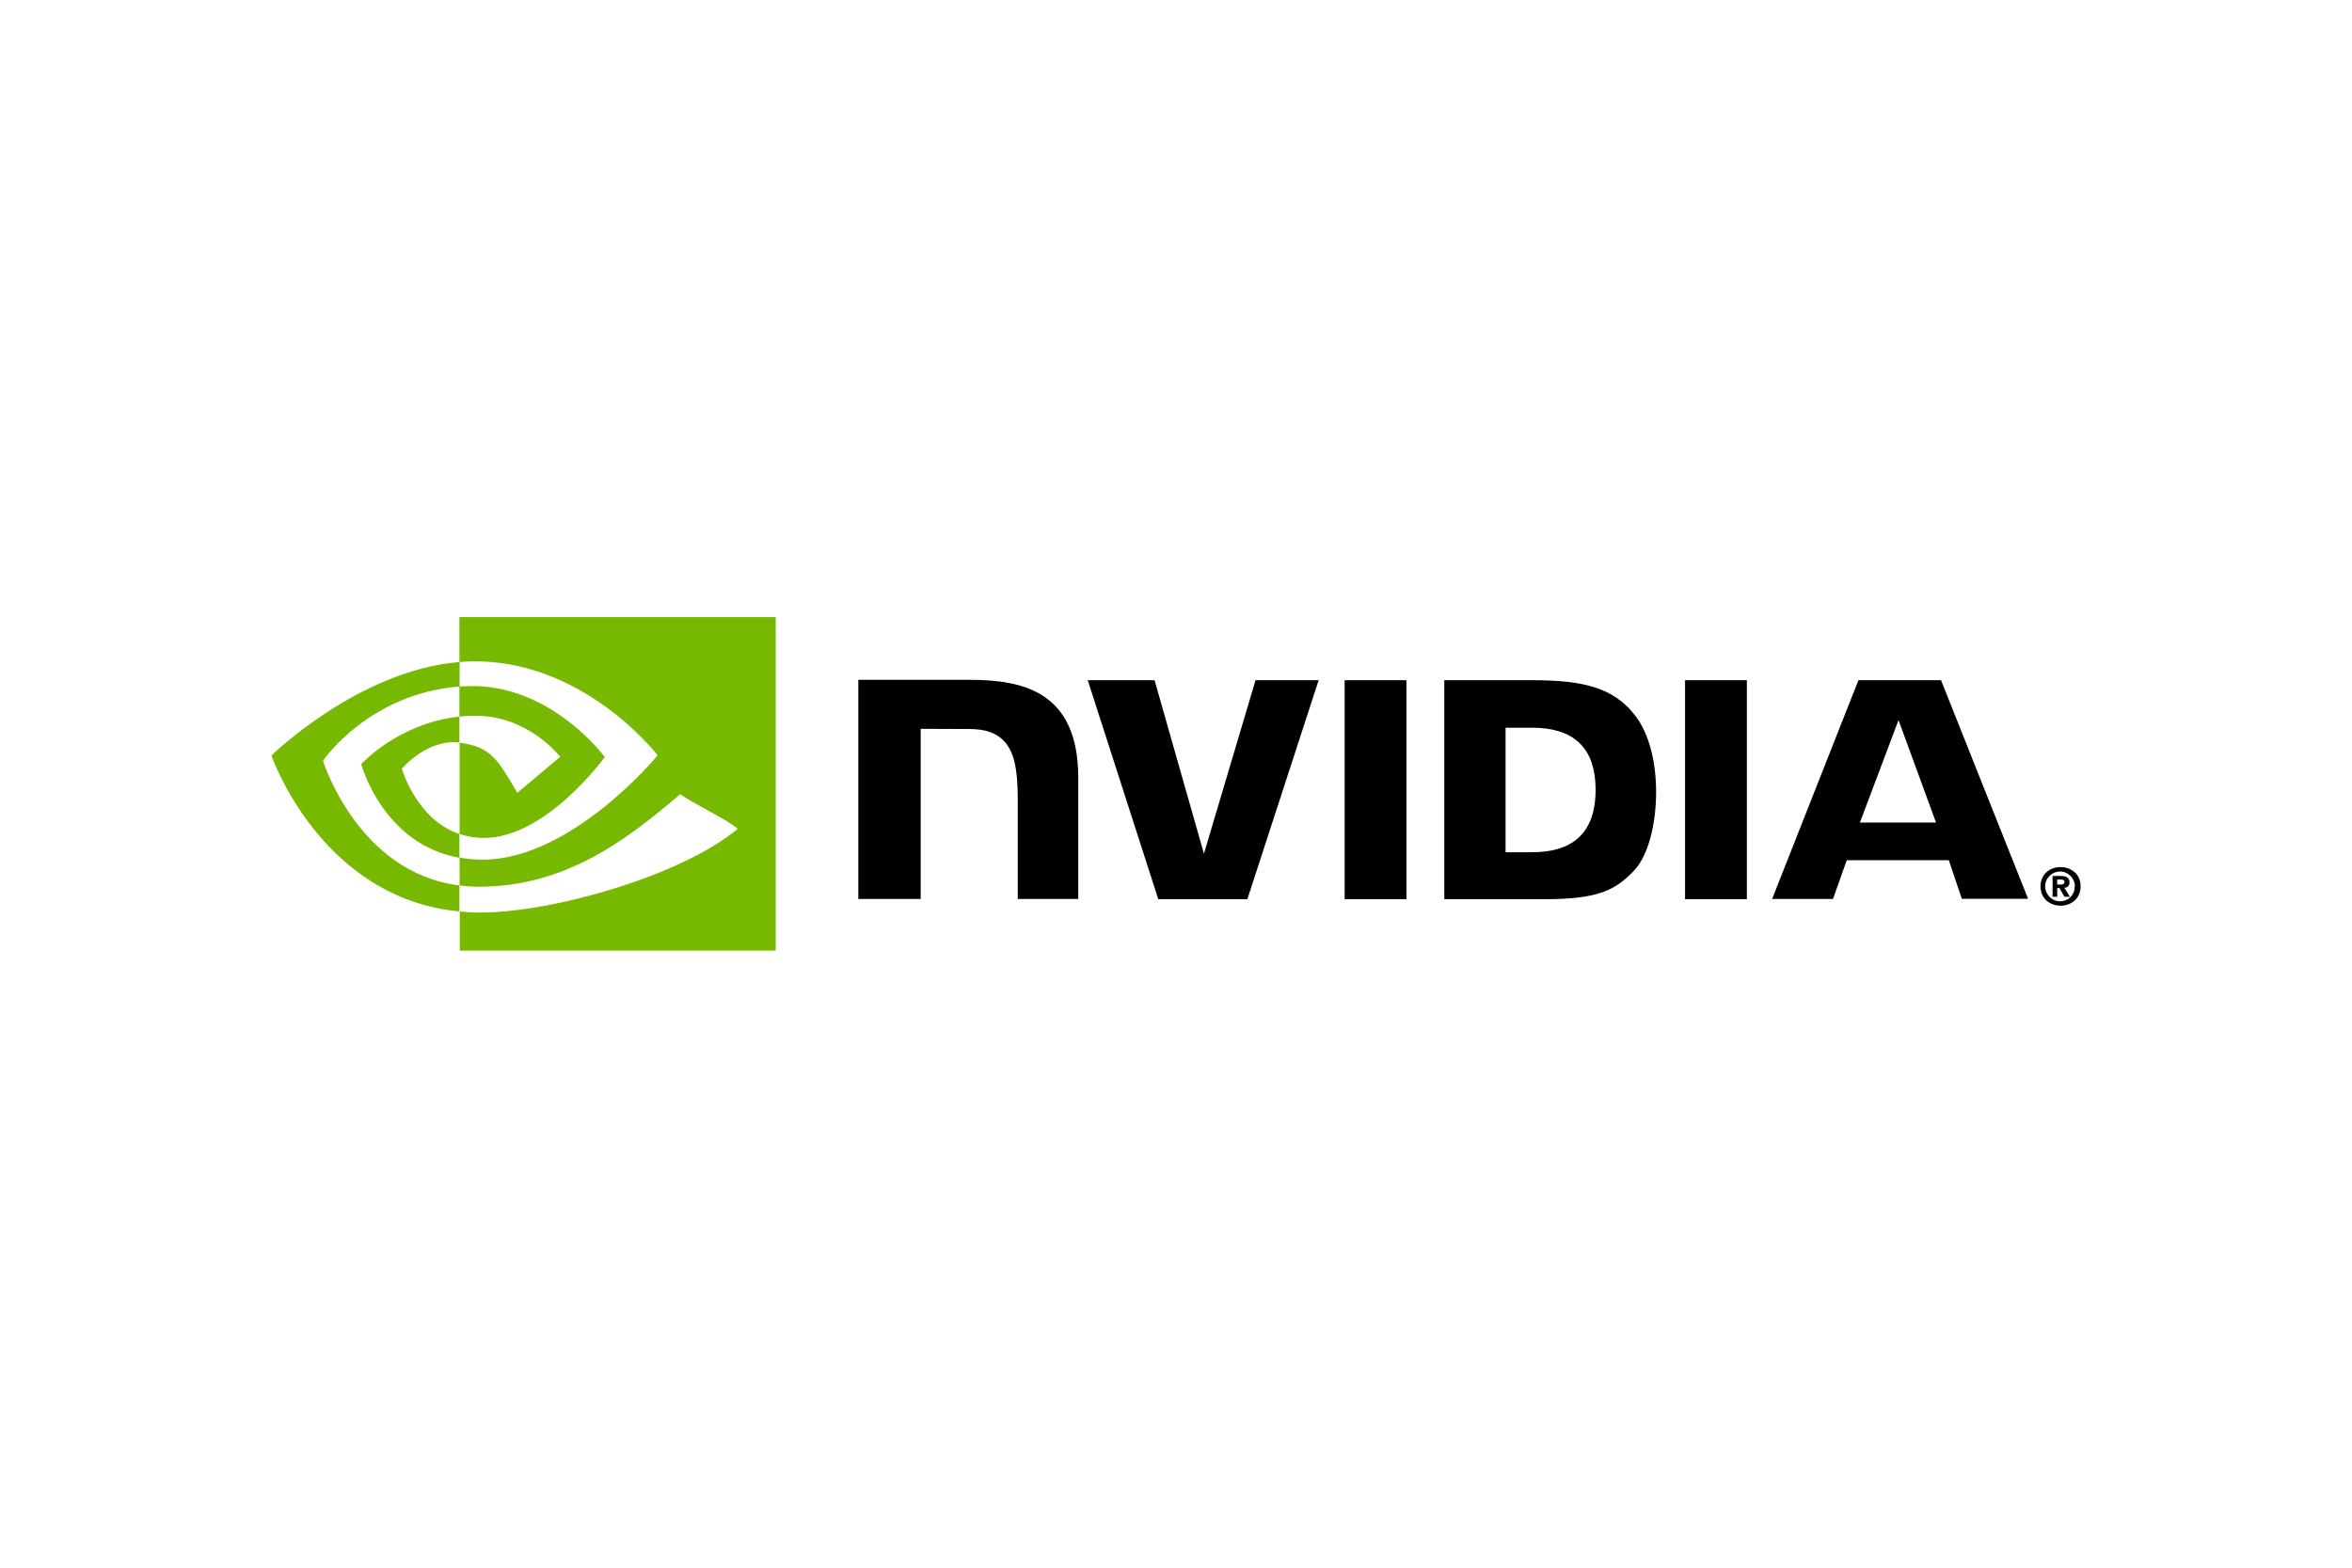
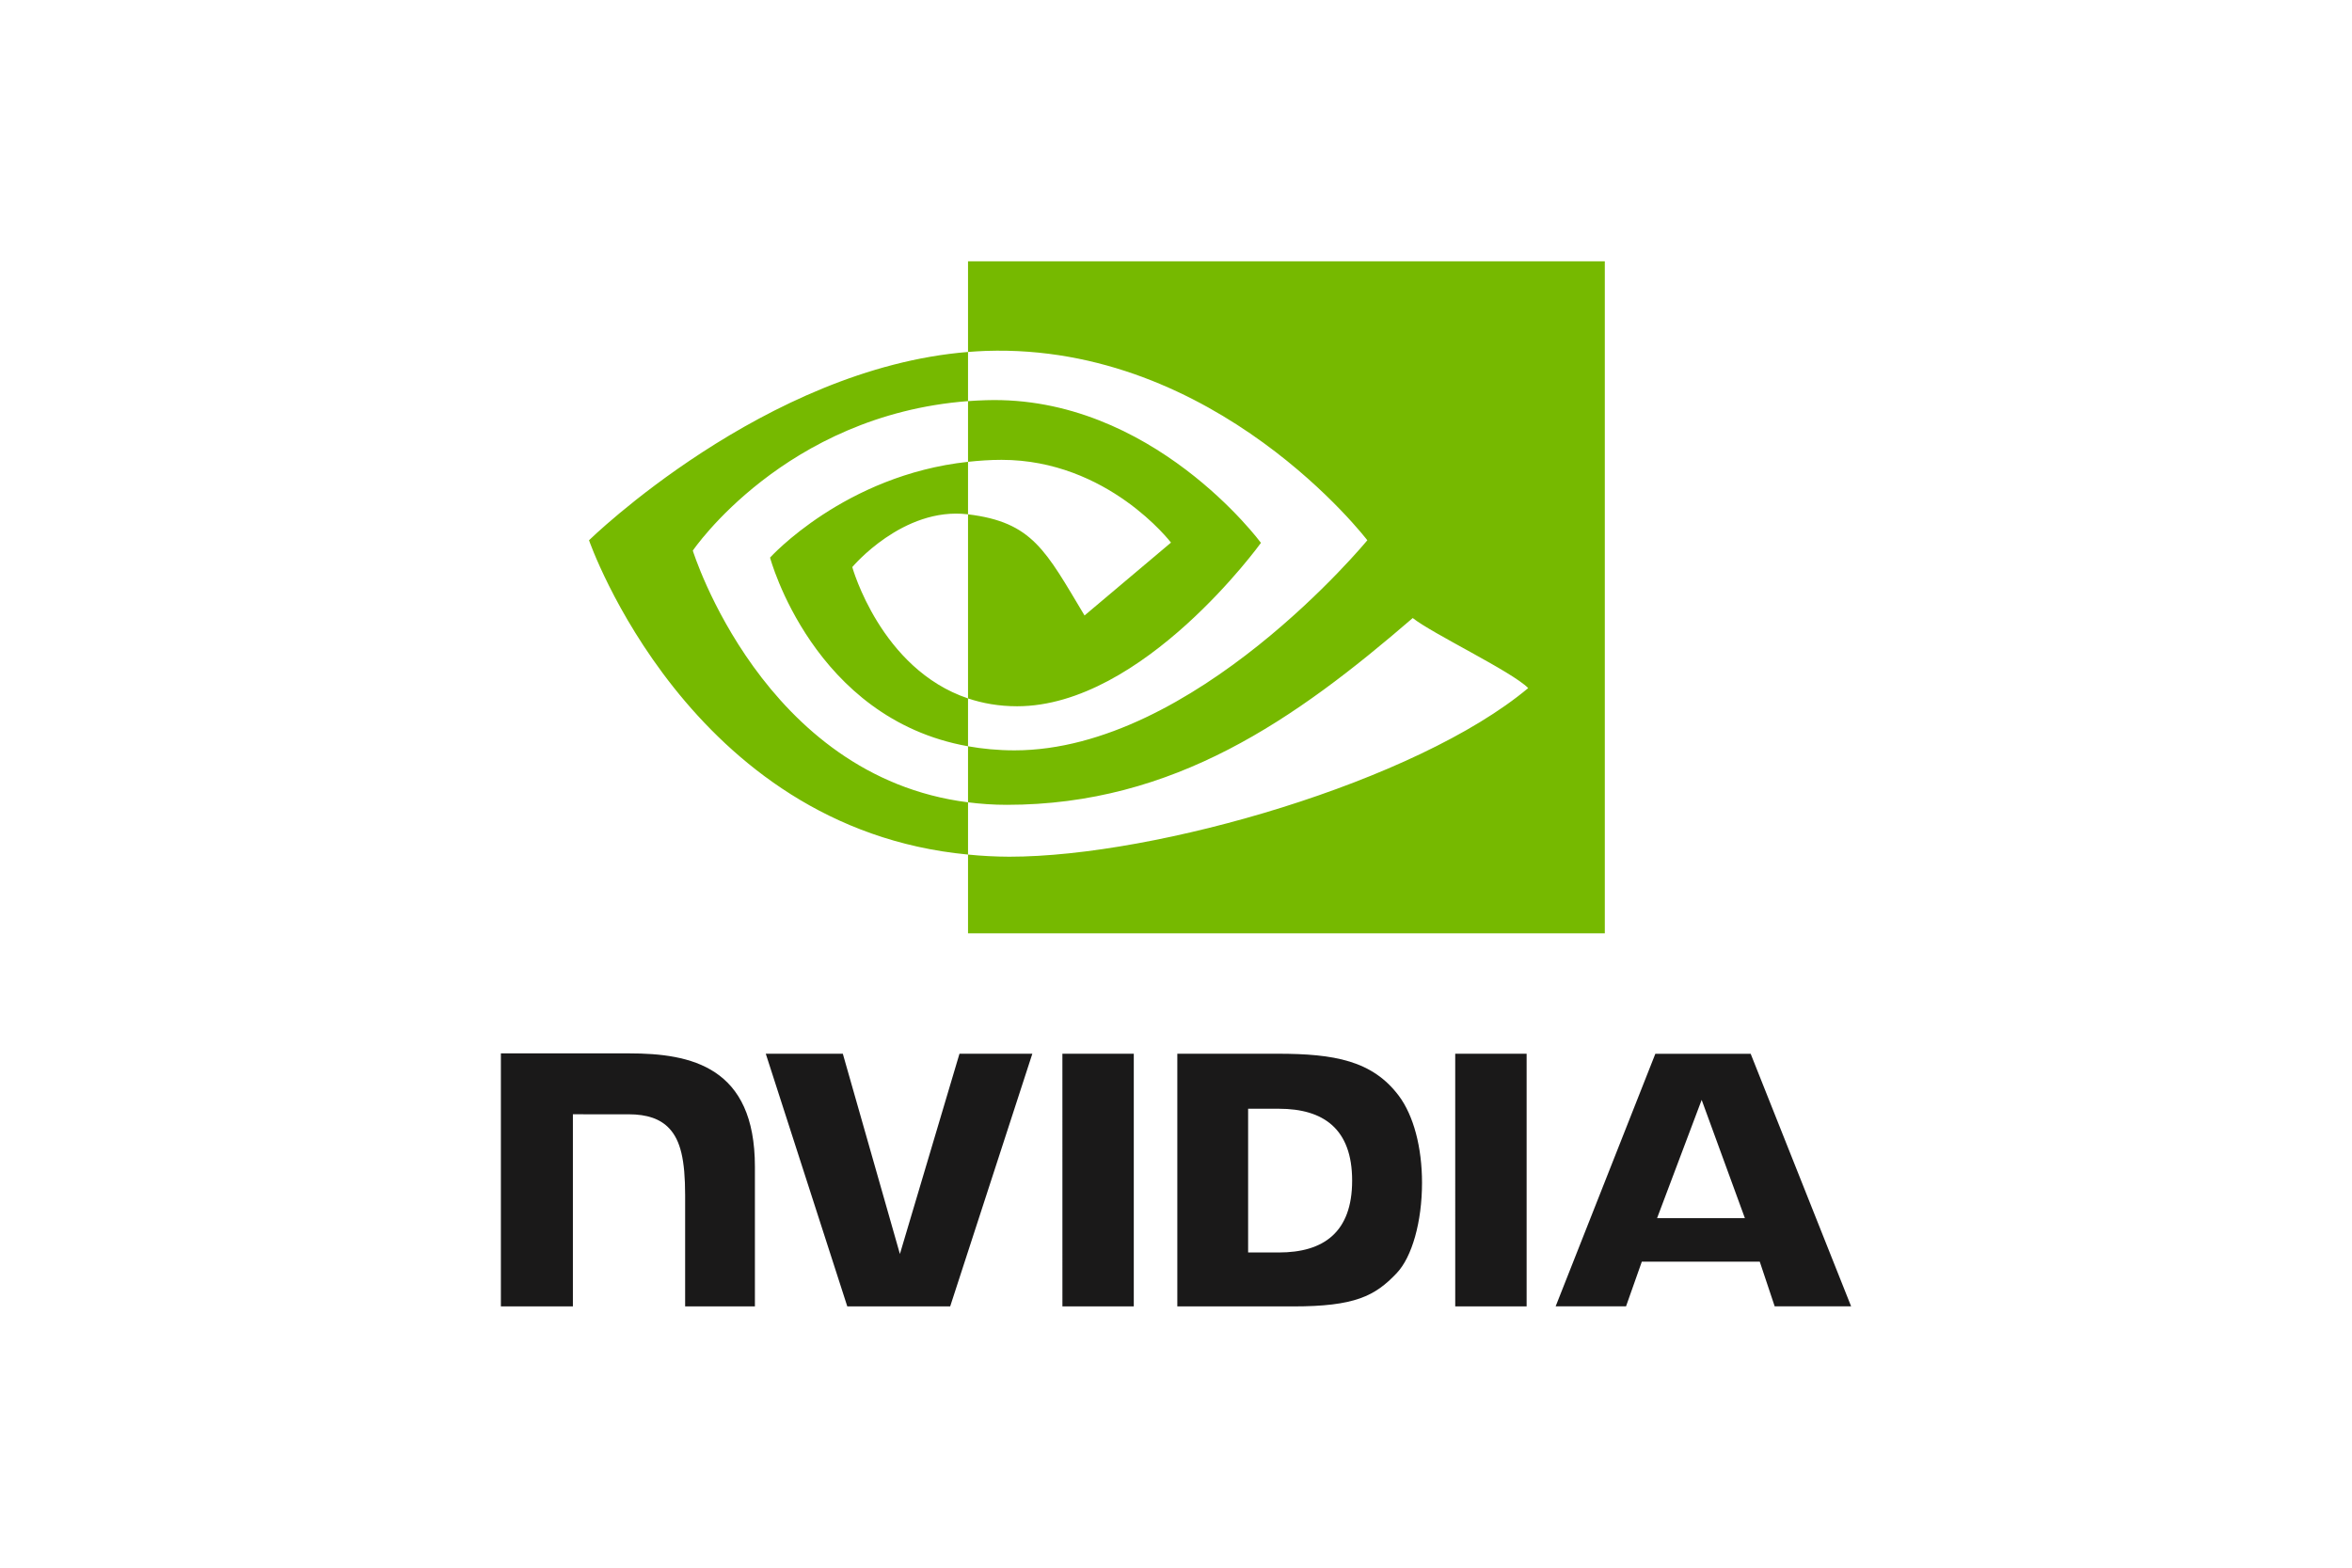
- <svg xmlns="http://www.w3.org/2000/svg" height="800" width="1200" viewBox="-146.205 -44.925 1267.11 269.55">
-   <path d="M962.1 144.1v-2.7h1.7c.9 0 2.2.1 2.2 1.2 0 1.1-.7 1.5-1.8 1.5h-2.1m0 1.9h1.2l2.7 4.7h2.9l-3-4.9c1.5.1 2.7-1 2.8-2.5v-.4c0-2.6-1.8-3.4-4.8-3.4h-4.3v11.2h2.5V146m12.6-.9c0-6.6-5.1-10.4-10.8-10.4-5.7 0-10.8 3.8-10.8 10.4 0 6.6 5.1 10.4 10.8 10.4 5.7 0 10.8-3.8 10.8-10.4m-3.2 0c.2 4.2-3.1 7.8-7.3 8h-.3c-4.4.2-8.1-3.3-8.3-7.7-.2-4.4 3.3-8.1 7.7-8.3 4.4-.2 8.1 3.3 8.3 7.7-.1.1-.1.2-.1.3zM578.2 34v118h33.3V34zm-262-.2v118.1h33.6V60.2l26.2.1c8.6 0 14.6 2.1 18.7 6.5 5.3 5.6 7.4 14.7 7.4 31.2v53.9h32.6V86.7c0-46.6-29.7-52.9-58.7-52.9zm315.7.2v118h54c28.8 0 38.2-4.8 48.3-15.5 7.2-7.5 11.8-24.1 11.8-42.2 0-16.6-3.9-31.4-10.8-40.6C723 37.2 705.2 34 678.6 34zm33 25.6h14.3c20.8 0 34.2 9.3 34.2 33.5s-13.4 33.6-34.2 33.6h-14.3zM530.2 34l-27.8 93.5L475.8 34h-36l38 118h48l38.4-118zm231.4 118h33.3V34h-33.3zM855 34l-46.5 117.9h32.8l7.4-20.9h55l7 20.8h35.7L899.5 34zm21.6 21.5l20.2 55.2h-41z" />
-   <path d="M101.3 53.6V37.4c1.6-.1 3.2-.2 4.8-.2 44.4-1.4 73.5 38.2 73.5 38.2S148.2 119 114.5 119c-4.5 0-8.9-.7-13.1-2.1V67.7c17.3 2.1 20.8 9.7 31.1 27l23.1-19.4s-16.9-22.1-45.3-22.1c-3-.1-6 .1-9 .4m0-53.6v24.2l4.8-.3c61.7-2.1 102 50.6 102 50.6s-46.2 56.2-94.3 56.2c-4.2 0-8.3-.4-12.4-1.1v15c3.4.4 6.9.7 10.3.7 44.8 0 77.2-22.9 108.6-49.9 5.2 4.2 26.5 14.3 30.9 18.7-29.8 25-99.3 45.1-138.7 45.1-3.8 0-7.4-.2-11-.6v21.1h170.2V0zm0 116.9v12.8c-41.4-7.4-52.9-50.5-52.9-50.5s19.9-22 52.9-25.6v14h-.1c-17.3-2.1-30.9 14.1-30.9 14.1s7.7 27.3 31 35.2M27.8 77.4s24.5-36.2 73.6-40V24.2C47 28.6 0 74.6 0 74.6s26.6 77 101.3 84v-14c-54.8-6.8-73.5-67.2-73.5-67.2z" fill="#76B900" />
+ <svg xmlns="http://www.w3.org/2000/svg" height="800" width="1200" viewBox="-29.998 -38.707 259.981 232.24">
+   <g fill-rule="evenodd" fill="none">
+     <path fill="#1A1919" d="M83.166 117.393l.004 37.434h10.57v-37.433H83.166zM0 117.343v37.484h10.666v-28.463l8.263.003c2.737 0 4.686.681 6.005 2.088 1.673 1.782 2.355 4.655 2.355 9.912v16.46h10.334v-20.71c0-14.781-9.422-16.775-18.64-16.775H0zm100.188.051v37.433h17.148c9.136 0 12.117-1.52 15.342-4.926 2.28-2.392 3.753-7.642 3.753-13.379 0-5.261-1.247-9.956-3.422-12.879-3.917-5.227-9.56-6.249-17.983-6.249zm10.487 8.15h4.546c6.594 0 10.86 2.962 10.86 10.646 0 7.686-4.266 10.647-10.86 10.647h-4.546v-21.292zm-42.752-8.15L59.1 147.062l-8.455-29.666-11.412-.002 12.074 37.433h15.238l12.169-37.433h-10.79zm73.427 37.433h10.574v-37.43l-10.576-.003zm29.637-37.42l-14.763 37.407h10.425l2.336-6.612h17.47l2.21 6.612h11.32l-14.876-37.41-14.122.004zm6.863 6.825l6.404 17.524h-13.01z" />
+     <path fill="#76B900" d="M69.189 29.708v-8.993a67.728 67.728 0 012.653-.136c24.596-.773 40.733 21.134 40.733 21.134S95.147 65.919 76.46 65.919c-2.692 0-5.1-.433-7.271-1.162v-27.27c9.575 1.156 11.5 5.386 17.258 14.982L99.25 41.674s-9.345-12.258-25.1-12.258c-1.715 0-3.353.12-4.961.292zm0-29.707v13.433c.882-.07 1.766-.126 2.653-.158 34.205-1.152 56.489 28.052 56.489 28.052s-25.597 31.124-52.262 31.124c-2.443 0-4.73-.225-6.88-.606v8.303c1.838.234 3.742.372 5.73.372 24.815 0 42.76-12.672 60.138-27.671 2.879 2.307 14.675 7.919 17.1 10.378-16.523 13.832-55.028 24.98-76.857 24.98a63.43 63.43 0 01-6.111-.318v11.67h94.316V0H69.19zm0 64.756v7.09c-22.952-4.093-29.322-27.95-29.322-27.95s11.02-12.21 29.322-14.189v7.779c-.014 0-.024-.004-.036-.004-9.604-1.154-17.108 7.82-17.108 7.82s4.204 15.106 17.144 19.454zM28.425 42.862s13.602-20.073 40.764-22.148v-7.28c-30.084 2.414-56.136 27.893-56.136 27.893S27.807 83.985 69.19 87.89v-7.74c-30.368-3.822-40.765-37.288-40.765-37.288z" />
+   </g>
</svg>
